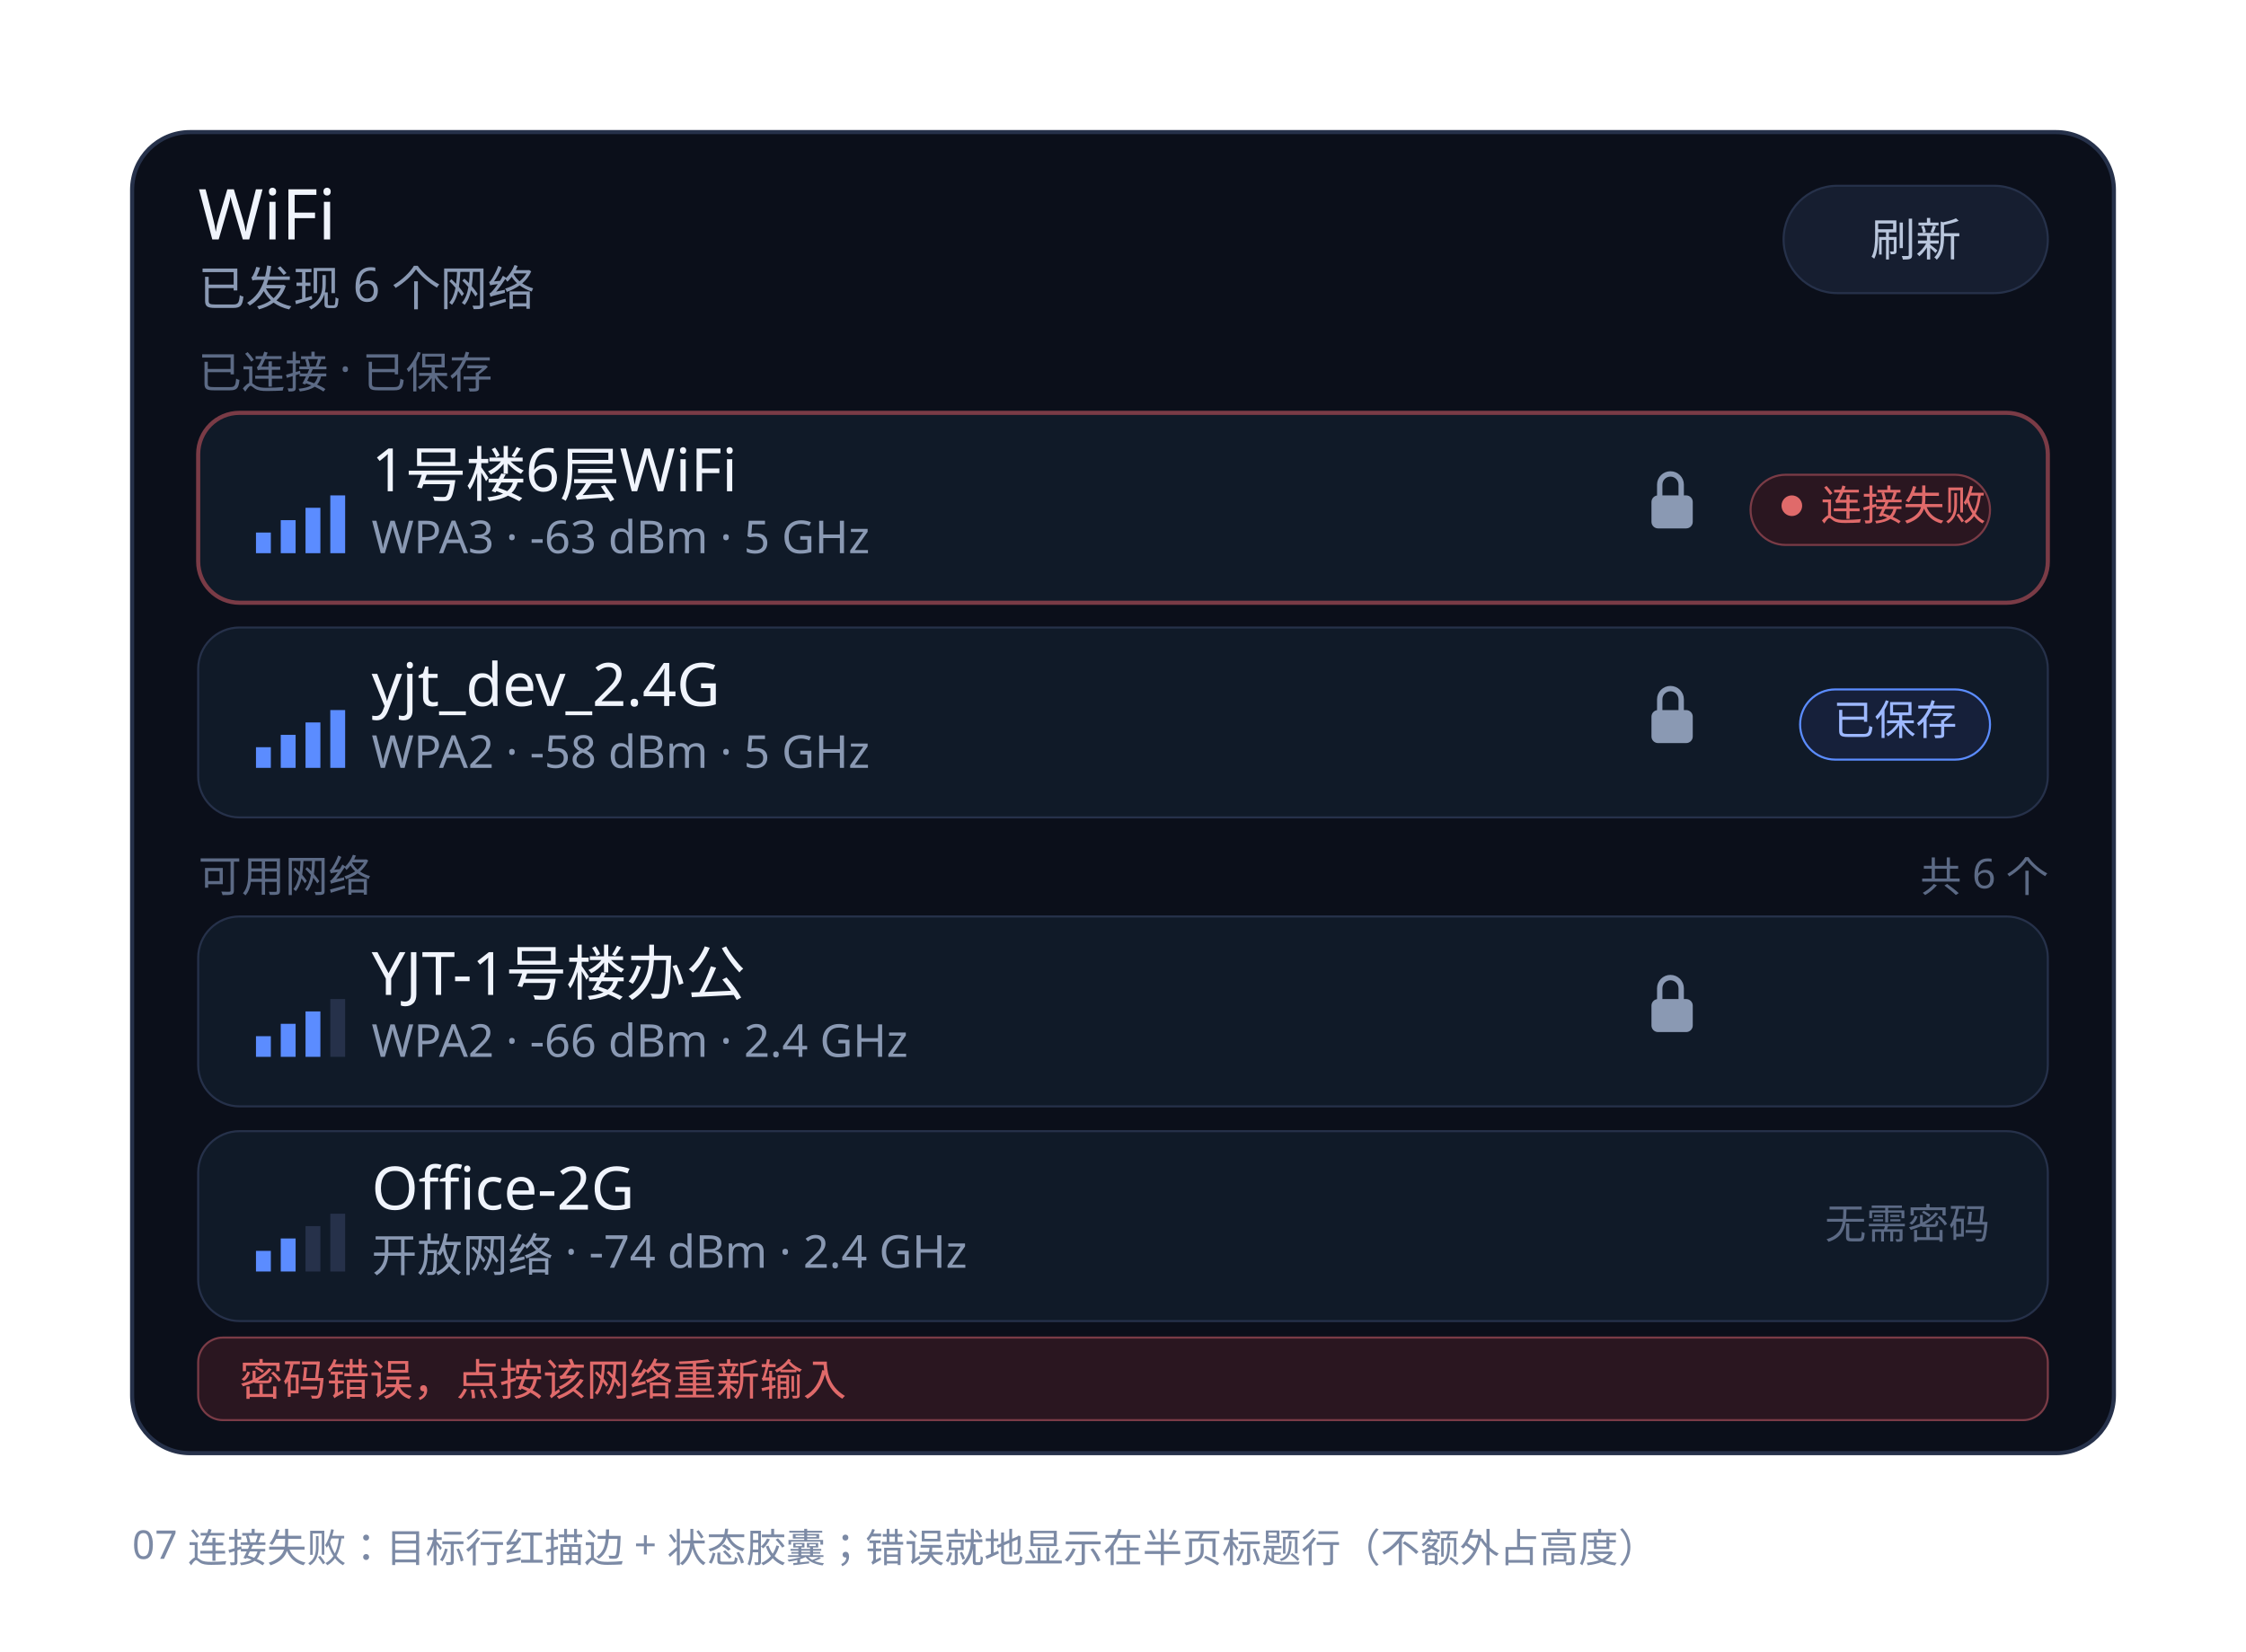
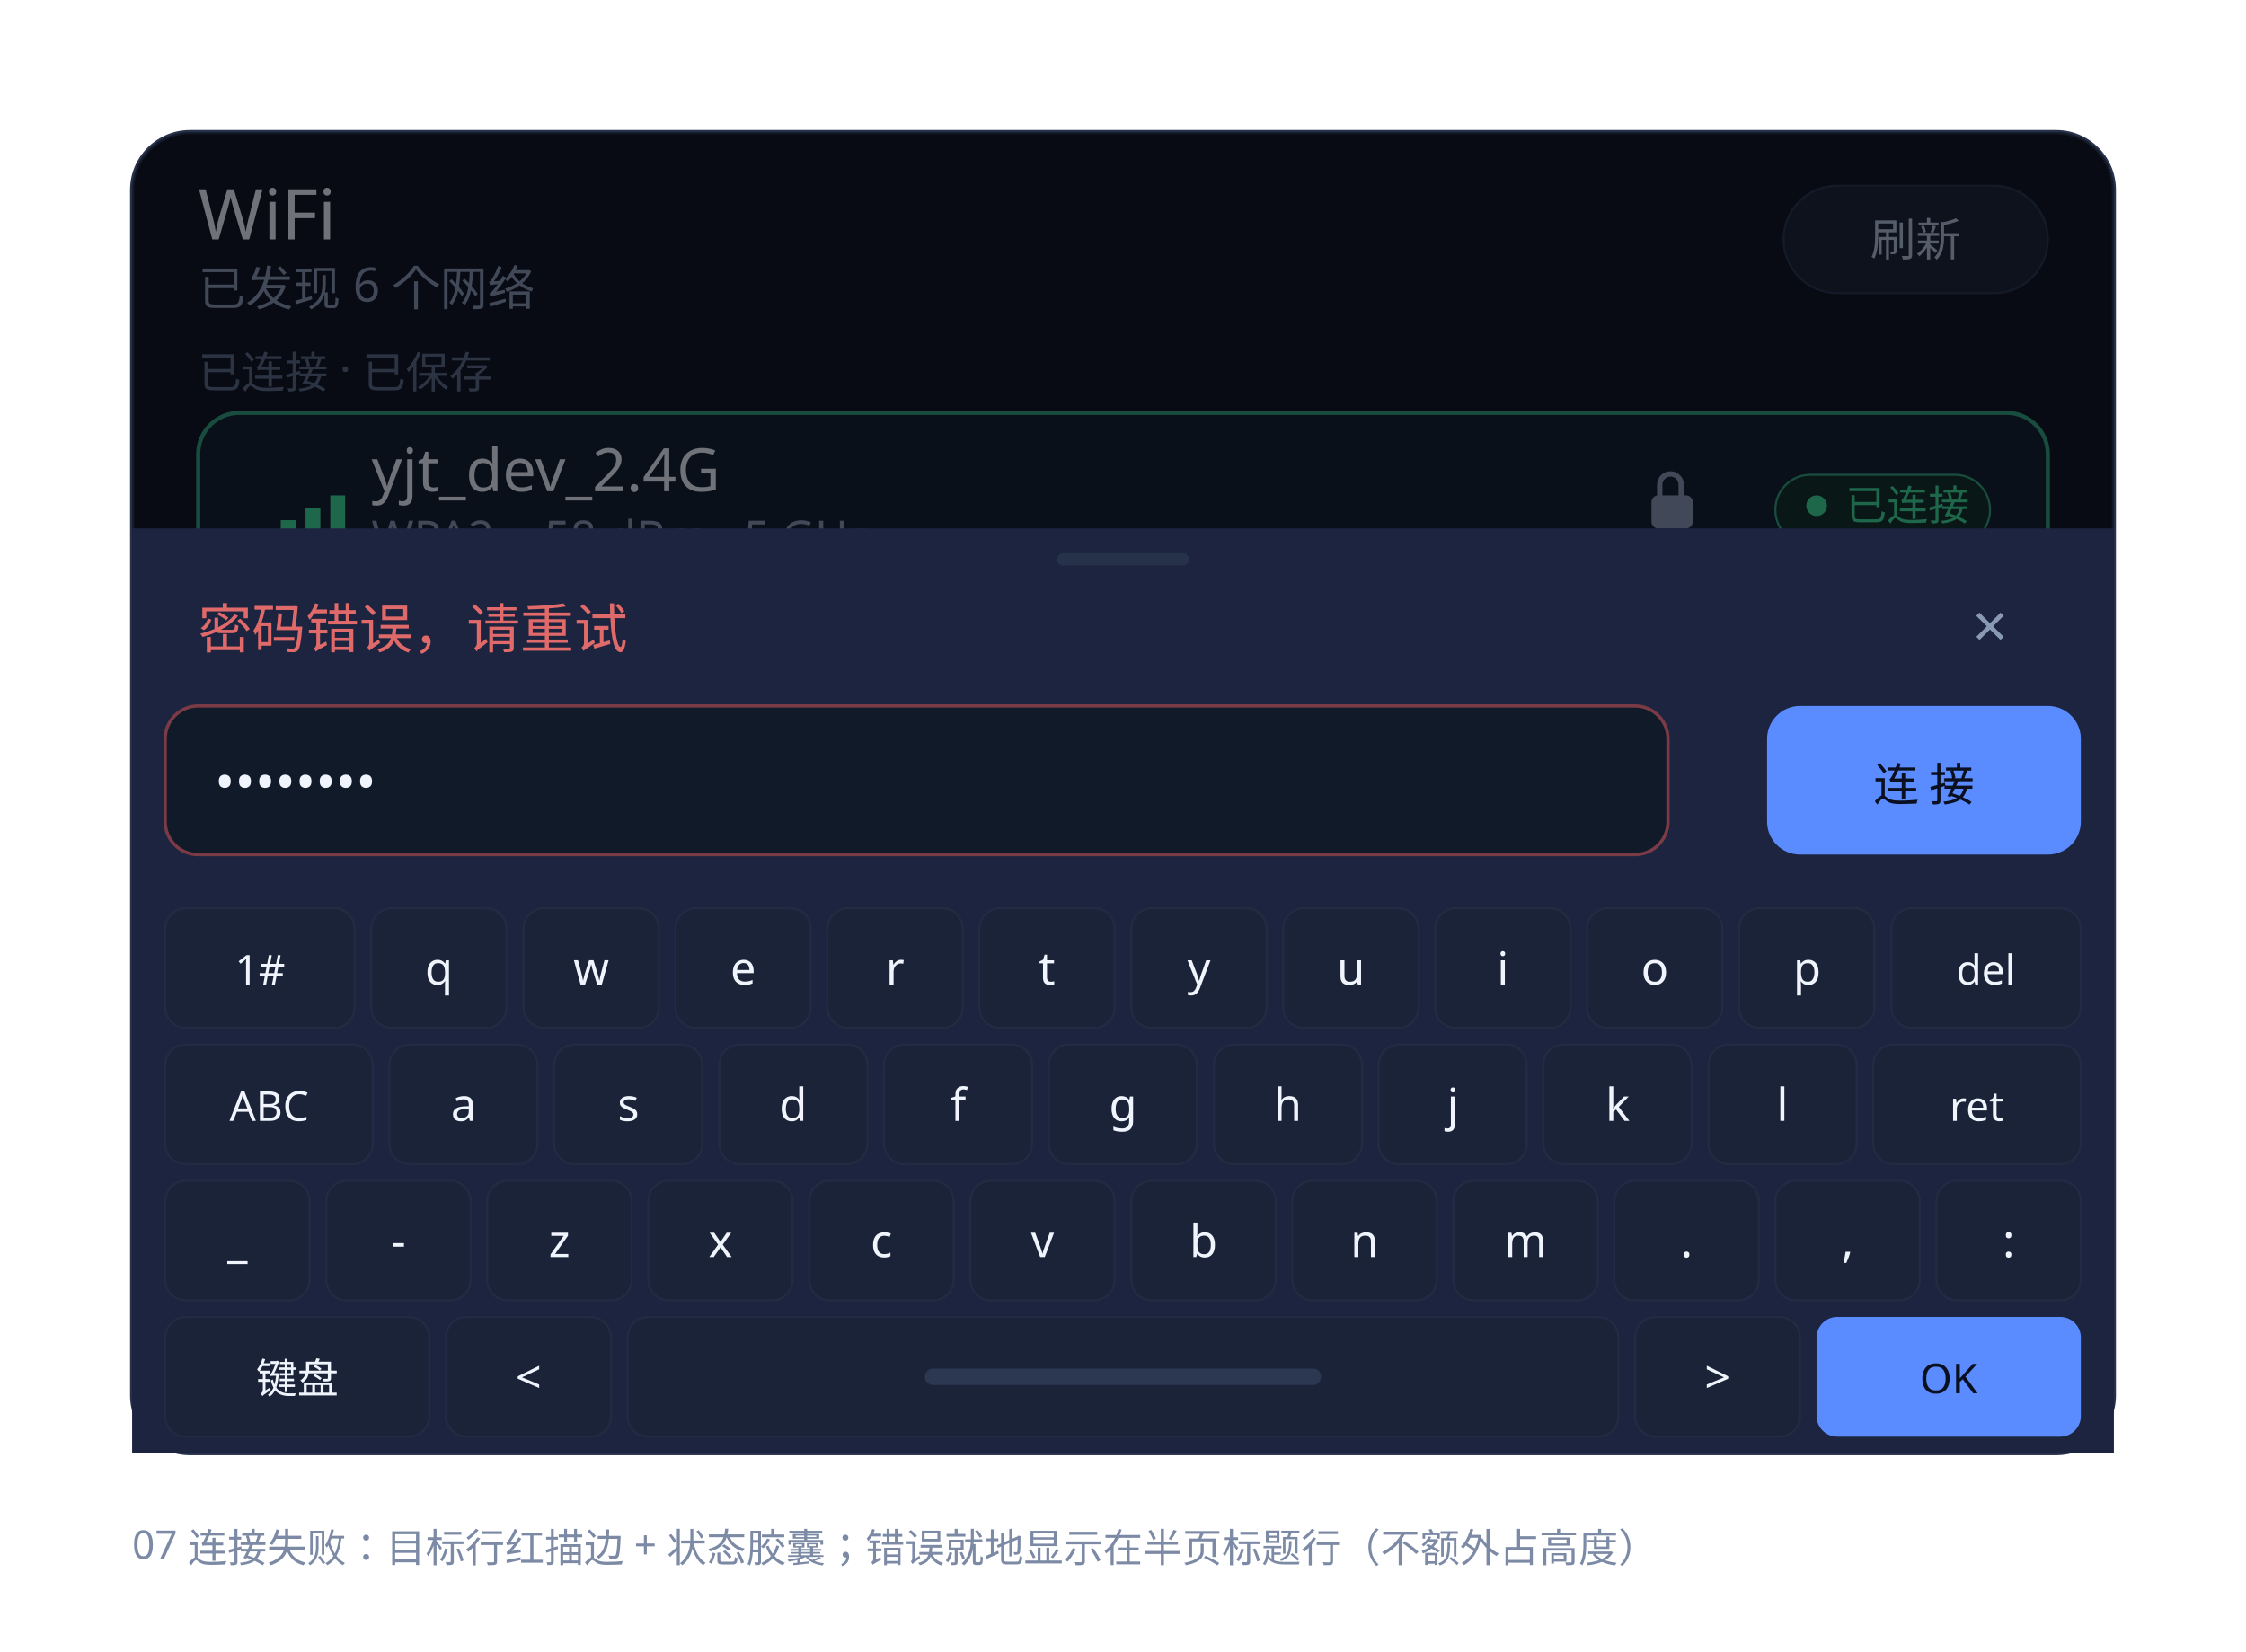
<svg xmlns="http://www.w3.org/2000/svg" viewBox="0 0 680 500" width="100%" role="img" font-family="Segoe UI, Microsoft YaHei, sans-serif">
  <g transform="translate(40,40) scale(1.25)">
    <rect x="0" y="0" width="480" height="320" rx="14" fill="#0B0F1A" stroke="#26314A" stroke-width="1" />
    <text x="16" y="26" fill="#F0F4FC" font-size="17" font-weight="500">WiFi</text>
    <text x="16" y="42" fill="#8A99B3" font-size="11.5">已发现 6 个网络</text>
    <rect x="400" y="13" width="64" height="26" fill="#161E30" rx="13" stroke="#26314A" stroke-width="0.5" />
    <text x="432" y="30" fill="#B9C6DC" font-size="11" text-anchor="middle">刷新</text>
    <text x="16" y="62" fill="#5C6A85" font-size="10.5">已连接 · 已保存</text>
-     <rect x="16" y="68" width="448" height="46" fill="#101A28" rx="10" stroke="#7A3B46" stroke-width="1" />
-     <rect x="30" y="97" width="3.6" height="5" fill="#5B8CFF" />
-     <rect x="36" y="94" width="3.6" height="8" fill="#5B8CFF" />
-     <rect x="42" y="91" width="3.6" height="11" fill="#5B8CFF" />
-     <rect x="48" y="88" width="3.6" height="14" fill="#5B8CFF" />
-     <text x="58" y="87" fill="#F0F4FC" font-size="14.5">1号楼6层WiFi</text>
-     <text x="58" y="102" fill="#8A99B3" font-size="11">WPA3 · -63 dBm · 5 GHz</text>
+     <rect x="16" y="68" width="448" height="46" fill="#101A28" rx="10" stroke="#2E9F79" stroke-width="1" />
+     <rect x="30" y="97" width="3.6" height="5" fill="#3DDC97" />
+     <rect x="36" y="94" width="3.6" height="8" fill="#3DDC97" />
+     <rect x="42" y="91" width="3.6" height="11" fill="#3DDC97" />
+     <rect x="48" y="88" width="3.6" height="14" fill="#3DDC97" />
+     <text x="58" y="87" fill="#F0F4FC" font-size="14.5">yjt_dev_2.4G</text>
+     <text x="58" y="102" fill="#8A99B3" font-size="11">WPA2 · -58 dBm · 5 GHz</text>
    <rect x="368" y="88" width="10" height="8" fill="#8A99B3" rx="1.6" />
    <path d="M370 88 v-2.6 a2.6 2.6 0 0 1 5.2 0 v2.6" fill="none" stroke="#8A99B3" stroke-width="1.3" stroke-linecap="round" stroke-linejoin="round" />
-     <rect x="392" y="83" width="58" height="17" fill="#2A1620" rx="8.5" stroke="#7A3B46" stroke-width="0.5" />
-     <circle cx="402" cy="90.5" r="2.5" fill="#E06A6A" />
-     <text x="409" y="94" fill="#E06A6A" font-size="10">连接失败</text>
-     <rect x="16" y="120" width="448" height="46" fill="#101A28" rx="10" stroke="#26314A" stroke-width="0.5" />
+     <rect x="398" y="83" width="52" height="17" fill="#0E2A22" rx="8.5" stroke="#2E9F79" stroke-width="0.5" />
+     <circle cx="408" cy="90.5" r="2.5" fill="#3DDC97" />
+     <text x="415" y="94" fill="#3DDC97" font-size="10">已连接</text>
+     <rect x="16" y="120" width="448" height="46" fill="#101A28" rx="10" stroke="#7A3B46" stroke-width="1" />
    <rect x="30" y="149" width="3.6" height="5" fill="#5B8CFF" />
    <rect x="36" y="146" width="3.6" height="8" fill="#5B8CFF" />
    <rect x="42" y="143" width="3.6" height="11" fill="#5B8CFF" />
    <rect x="48" y="140" width="3.6" height="14" fill="#5B8CFF" />
-     <text x="58" y="139" fill="#F0F4FC" font-size="14.5">yjt_dev_2.4G</text>
-     <text x="58" y="154" fill="#8A99B3" font-size="11">WPA2 · -58 dBm · 5 GHz</text>
+     <text x="58" y="139" fill="#F0F4FC" font-size="14.5">1号楼6层WiFi</text>
+     <text x="58" y="154" fill="#8A99B3" font-size="11">WPA3 · -63 dBm · 5 GHz</text>
    <rect x="368" y="140" width="10" height="8" fill="#8A99B3" rx="1.6" />
    <path d="M370 140 v-2.6 a2.6 2.6 0 0 1 5.2 0 v2.6" fill="none" stroke="#8A99B3" stroke-width="1.3" stroke-linecap="round" stroke-linejoin="round" />
-     <rect x="404" y="135" width="46" height="17" fill="#16203A" rx="8.5" stroke="#5B8CFF" stroke-width="0.5" />
-     <text x="427" y="146" fill="#9DB8FF" font-size="10" text-anchor="middle">已保存</text>
+     <rect x="392" y="135" width="58" height="17" fill="#2A1620" rx="8.5" stroke="#7A3B46" stroke-width="0.5" />
+     <circle cx="402" cy="142.5" r="2.5" fill="#E06A6A" />
+     <text x="409" y="146" fill="#E06A6A" font-size="10">连接失败</text>
    <text x="16" y="184" fill="#5C6A85" font-size="10.5">可用网络</text>
    <text x="464" y="184" fill="#5C6A85" font-size="10" text-anchor="end">共 6 个</text>
    <rect x="16" y="190" width="448" height="46" fill="#101A28" rx="10" stroke="#26314A" stroke-width="0.5" />
    <rect x="30" y="219" width="3.6" height="5" fill="#5B8CFF" />
    <rect x="36" y="216" width="3.6" height="8" fill="#5B8CFF" />
    <rect x="42" y="213" width="3.6" height="11" fill="#5B8CFF" />
    <rect x="48" y="210" width="3.6" height="14" fill="#26314A" />
    <text x="58" y="209" fill="#F0F4FC" font-size="14.5">YJT-1号楼办公</text>
    <text x="58" y="224" fill="#8A99B3" font-size="11">WPA2 · -66 dBm · 2.4 GHz</text>
    <rect x="368" y="210" width="10" height="8" fill="#8A99B3" rx="1.6" />
    <path d="M370 210 v-2.6 a2.6 2.6 0 0 1 5.2 0 v2.6" fill="none" stroke="#8A99B3" stroke-width="1.3" stroke-linecap="round" stroke-linejoin="round" />
    <rect x="16" y="242" width="448" height="46" fill="#101A28" rx="10" stroke="#26314A" stroke-width="0.5" />
    <rect x="30" y="271" width="3.6" height="5" fill="#5B8CFF" />
    <rect x="36" y="268" width="3.6" height="8" fill="#5B8CFF" />
    <rect x="42" y="265" width="3.6" height="11" fill="#26314A" />
    <rect x="48" y="262" width="3.6" height="14" fill="#26314A" />
    <text x="58" y="261" fill="#F0F4FC" font-size="14.5">Office-2G</text>
    <text x="58" y="276" fill="#8A99B3" font-size="11">开放网络 · -74 dBm · 2.4 GHz</text>
    <text x="450" y="268" fill="#5C6A85" font-size="10" text-anchor="end">无需密码</text>
-     <rect x="16" y="292" width="448" height="20" fill="#2A1620" rx="6" stroke="#7A3B46" stroke-width="0.5" />
-     <text x="26" y="306" fill="#E06A6A" font-size="10.5">密码错误，点按该网络重新输入</text>
+     <rect x="0" y="0" width="480" height="320" fill="#05070D" rx="14" opacity="0.55" />
+     <rect x="0" y="96" width="480" height="224" fill="#1C2440" />
+     <rect x="224" y="102" width="32" height="3" fill="#26314A" rx="1.5" />
+     <text x="16" y="125" fill="#E06A6A" font-size="13" font-weight="500">密码错误，请重试</text>
+     <text x="450" y="125" fill="#8A99B3" font-size="15" text-anchor="middle">×</text>
+     <rect x="8" y="139" width="364" height="36" fill="#101A28" rx="8" stroke="#7A3B46" stroke-width="0.8" />
+     <text x="20" y="162" fill="#F0F4FC" font-size="13">••••••••</text>
+     <rect x="396" y="139" width="76" height="36" fill="#5B8CFF" rx="8" />
+     <text x="434" y="162" fill="#0A1020" font-size="11" text-anchor="middle">连 接</text>
+     <rect x="8" y="188" width="45.9" height="29" fill="#1A2338" rx="5" stroke="#212B42" stroke-width="0.5" />
+     <text x="31" y="206.5" fill="#F0F4FC" font-size="10" text-anchor="middle">1#</text>
+     <rect x="57.9" y="188" width="32.8" height="29" fill="#1A2338" rx="5" stroke="#212B42" stroke-width="0.5" />
+     <text x="74.3" y="206.5" fill="#F0F4FC" font-size="11" text-anchor="middle">q</text>
+     <rect x="94.8" y="188" width="32.8" height="29" fill="#1A2338" rx="5" stroke="#212B42" stroke-width="0.5" />
+     <text x="111.2" y="206.5" fill="#F0F4FC" font-size="11" text-anchor="middle">w</text>
+     <rect x="131.6" y="188" width="32.8" height="29" fill="#1A2338" rx="5" stroke="#212B42" stroke-width="0.5" />
+     <text x="148" y="206.5" fill="#F0F4FC" font-size="11" text-anchor="middle">e</text>
+     <rect x="168.4" y="188" width="32.8" height="29" fill="#1A2338" rx="5" stroke="#212B42" stroke-width="0.5" />
+     <text x="184.8" y="206.5" fill="#F0F4FC" font-size="11" text-anchor="middle">r</text>
+     <rect x="205.2" y="188" width="32.8" height="29" fill="#1A2338" rx="5" stroke="#212B42" stroke-width="0.5" />
+     <text x="221.6" y="206.5" fill="#F0F4FC" font-size="11" text-anchor="middle">t</text>
+     <rect x="242" y="188" width="32.8" height="29" fill="#1A2338" rx="5" stroke="#212B42" stroke-width="0.5" />
+     <text x="258.4" y="206.5" fill="#F0F4FC" font-size="11" text-anchor="middle">y</text>
+     <rect x="278.8" y="188" width="32.8" height="29" fill="#1A2338" rx="5" stroke="#212B42" stroke-width="0.5" />
+     <text x="295.2" y="206.5" fill="#F0F4FC" font-size="11" text-anchor="middle">u</text>
+     <rect x="315.6" y="188" width="32.8" height="29" fill="#1A2338" rx="5" stroke="#212B42" stroke-width="0.5" />
+     <text x="332" y="206.5" fill="#F0F4FC" font-size="11" text-anchor="middle">i</text>
+     <rect x="352.4" y="188" width="32.8" height="29" fill="#1A2338" rx="5" stroke="#212B42" stroke-width="0.5" />
+     <text x="368.8" y="206.5" fill="#F0F4FC" font-size="11" text-anchor="middle">o</text>
+     <rect x="389.2" y="188" width="32.8" height="29" fill="#1A2338" rx="5" stroke="#212B42" stroke-width="0.5" />
+     <text x="405.7" y="206.5" fill="#F0F4FC" font-size="11" text-anchor="middle">p</text>
+     <rect x="426.1" y="188" width="45.9" height="29" fill="#1A2338" rx="5" stroke="#212B42" stroke-width="0.5" />
+     <text x="449" y="206.5" fill="#F0F4FC" font-size="10" text-anchor="middle">del</text>
+     <rect x="8" y="221" width="50.3" height="29" fill="#1A2338" rx="5" stroke="#212B42" stroke-width="0.5" />
+     <text x="33.2" y="239.5" fill="#F0F4FC" font-size="10" text-anchor="middle">ABC</text>
+     <rect x="62.3" y="221" width="35.9" height="29" fill="#1A2338" rx="5" stroke="#212B42" stroke-width="0.5" />
+     <text x="80.3" y="239.5" fill="#F0F4FC" font-size="11" text-anchor="middle">a</text>
+     <rect x="102.2" y="221" width="35.9" height="29" fill="#1A2338" rx="5" stroke="#212B42" stroke-width="0.5" />
+     <text x="120.2" y="239.5" fill="#F0F4FC" font-size="11" text-anchor="middle">s</text>
+     <rect x="142.2" y="221" width="35.9" height="29" fill="#1A2338" rx="5" stroke="#212B42" stroke-width="0.5" />
+     <text x="160.1" y="239.5" fill="#F0F4FC" font-size="11" text-anchor="middle">d</text>
+     <rect x="182.1" y="221" width="35.9" height="29" fill="#1A2338" rx="5" stroke="#212B42" stroke-width="0.5" />
+     <text x="200.1" y="239.5" fill="#F0F4FC" font-size="11" text-anchor="middle">f</text>
+     <rect x="222" y="221" width="35.9" height="29" fill="#1A2338" rx="5" stroke="#212B42" stroke-width="0.5" />
+     <text x="240" y="239.5" fill="#F0F4FC" font-size="11" text-anchor="middle">g</text>
+     <rect x="262" y="221" width="35.9" height="29" fill="#1A2338" rx="5" stroke="#212B42" stroke-width="0.5" />
+     <text x="279.9" y="239.5" fill="#F0F4FC" font-size="11" text-anchor="middle">h</text>
+     <rect x="301.9" y="221" width="35.9" height="29" fill="#1A2338" rx="5" stroke="#212B42" stroke-width="0.5" />
+     <text x="319.9" y="239.5" fill="#F0F4FC" font-size="11" text-anchor="middle">j</text>
+     <rect x="341.8" y="221" width="35.9" height="29" fill="#1A2338" rx="5" stroke="#212B42" stroke-width="0.5" />
+     <text x="359.8" y="239.5" fill="#F0F4FC" font-size="11" text-anchor="middle">k</text>
+     <rect x="381.8" y="221" width="35.9" height="29" fill="#1A2338" rx="5" stroke="#212B42" stroke-width="0.5" />
+     <text x="399.7" y="239.5" fill="#F0F4FC" font-size="11" text-anchor="middle">l</text>
+     <rect x="421.7" y="221" width="50.3" height="29" fill="#1A2338" rx="5" stroke="#212B42" stroke-width="0.5" />
+     <text x="446.8" y="239.5" fill="#F0F4FC" font-size="10" text-anchor="middle">ret</text>
+     <rect x="8" y="254" width="35" height="29" fill="#1A2338" rx="5" stroke="#212B42" stroke-width="0.5" />
+     <text x="25.5" y="272.5" fill="#F0F4FC" font-size="11" text-anchor="middle">_</text>
+     <rect x="47" y="254" width="35" height="29" fill="#1A2338" rx="5" stroke="#212B42" stroke-width="0.5" />
+     <text x="64.5" y="272.5" fill="#F0F4FC" font-size="11" text-anchor="middle">-</text>
+     <rect x="86" y="254" width="35" height="29" fill="#1A2338" rx="5" stroke="#212B42" stroke-width="0.5" />
+     <text x="103.5" y="272.5" fill="#F0F4FC" font-size="11" text-anchor="middle">z</text>
+     <rect x="125" y="254" width="35" height="29" fill="#1A2338" rx="5" stroke="#212B42" stroke-width="0.5" />
+     <text x="142.5" y="272.5" fill="#F0F4FC" font-size="11" text-anchor="middle">x</text>
+     <rect x="164" y="254" width="35" height="29" fill="#1A2338" rx="5" stroke="#212B42" stroke-width="0.5" />
+     <text x="181.5" y="272.5" fill="#F0F4FC" font-size="11" text-anchor="middle">c</text>
+     <rect x="203" y="254" width="35" height="29" fill="#1A2338" rx="5" stroke="#212B42" stroke-width="0.5" />
+     <text x="220.5" y="272.5" fill="#F0F4FC" font-size="11" text-anchor="middle">v</text>
+     <rect x="242" y="254" width="35" height="29" fill="#1A2338" rx="5" stroke="#212B42" stroke-width="0.5" />
+     <text x="259.5" y="272.5" fill="#F0F4FC" font-size="11" text-anchor="middle">b</text>
+     <rect x="281" y="254" width="35" height="29" fill="#1A2338" rx="5" stroke="#212B42" stroke-width="0.5" />
+     <text x="298.5" y="272.5" fill="#F0F4FC" font-size="11" text-anchor="middle">n</text>
+     <rect x="320" y="254" width="35" height="29" fill="#1A2338" rx="5" stroke="#212B42" stroke-width="0.5" />
+     <text x="337.5" y="272.5" fill="#F0F4FC" font-size="11" text-anchor="middle">m</text>
+     <rect x="359" y="254" width="35" height="29" fill="#1A2338" rx="5" stroke="#212B42" stroke-width="0.5" />
+     <text x="376.5" y="272.5" fill="#F0F4FC" font-size="11" text-anchor="middle">.</text>
+     <rect x="398" y="254" width="35" height="29" fill="#1A2338" rx="5" stroke="#212B42" stroke-width="0.5" />
+     <text x="415.5" y="272.5" fill="#F0F4FC" font-size="11" text-anchor="middle">,</text>
+     <rect x="437" y="254" width="35" height="29" fill="#1A2338" rx="5" stroke="#212B42" stroke-width="0.5" />
+     <text x="454.5" y="272.5" fill="#F0F4FC" font-size="11" text-anchor="middle">:</text>
+     <rect x="8" y="287" width="64" height="29" fill="#1A2338" rx="5" stroke="#212B42" stroke-width="0.5" />
+     <text x="40" y="305.5" fill="#F0F4FC" font-size="10" text-anchor="middle">键盘</text>
+     <rect x="76" y="287" width="40" height="29" fill="#1A2338" rx="5" stroke="#212B42" stroke-width="0.5" />
+     <text x="96" y="305.5" fill="#F0F4FC" font-size="11" text-anchor="middle">&lt;</text>
+     <rect x="120" y="287" width="240" height="29" fill="#1A2338" rx="5" stroke="#212B42" stroke-width="0.5" />
+     <rect x="192" y="299.5" width="96" height="4" fill="#2C3852" rx="2" />
+     <rect x="364" y="287" width="40" height="29" fill="#1A2338" rx="5" stroke="#212B42" stroke-width="0.5" />
+     <text x="384" y="305.5" fill="#F0F4FC" font-size="11" text-anchor="middle">&gt;</text>
+     <rect x="408" y="287" width="64" height="29" fill="#5B8CFF" rx="5" />
+     <text x="440" y="305.5" fill="#0A1020" font-size="10" text-anchor="middle">OK</text>
  </g>
  <text x="40" y="472" fill="#7C8AA5" font-size="12">07 连接失败：目标行红描边 + 状态胶囊；错误就地显示在半页标题行（不额外占高度）</text>
</svg>
